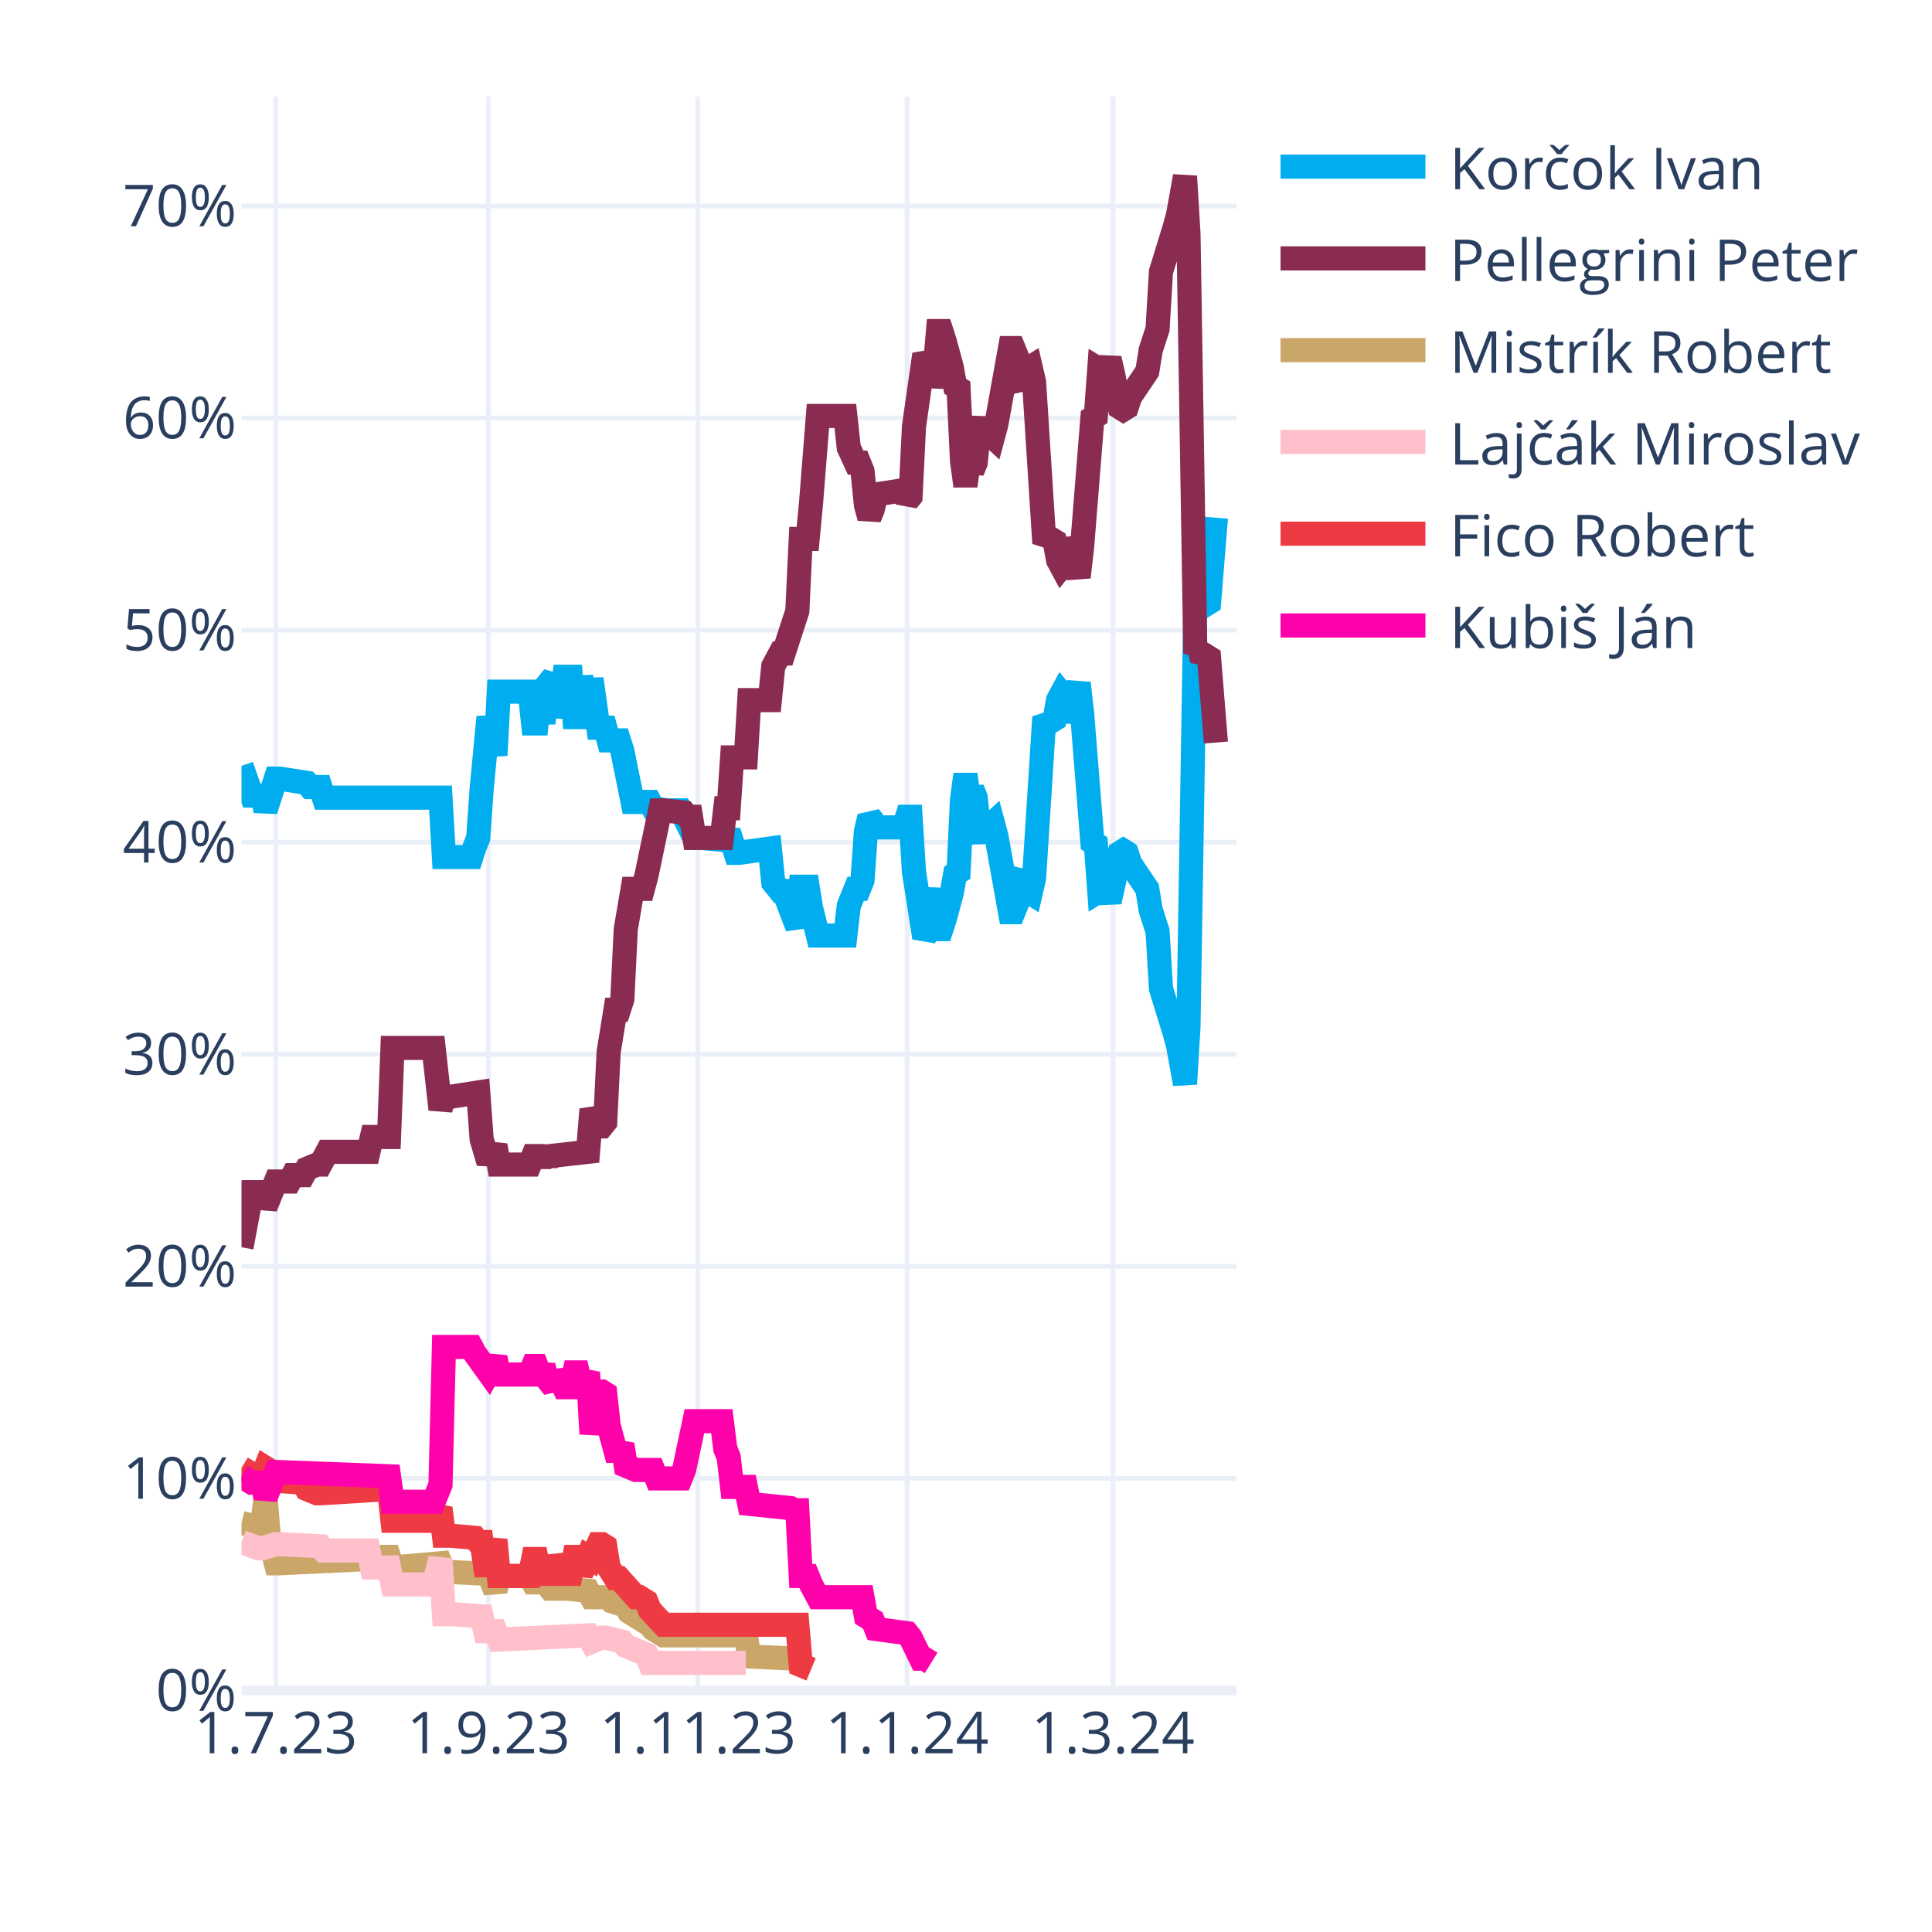
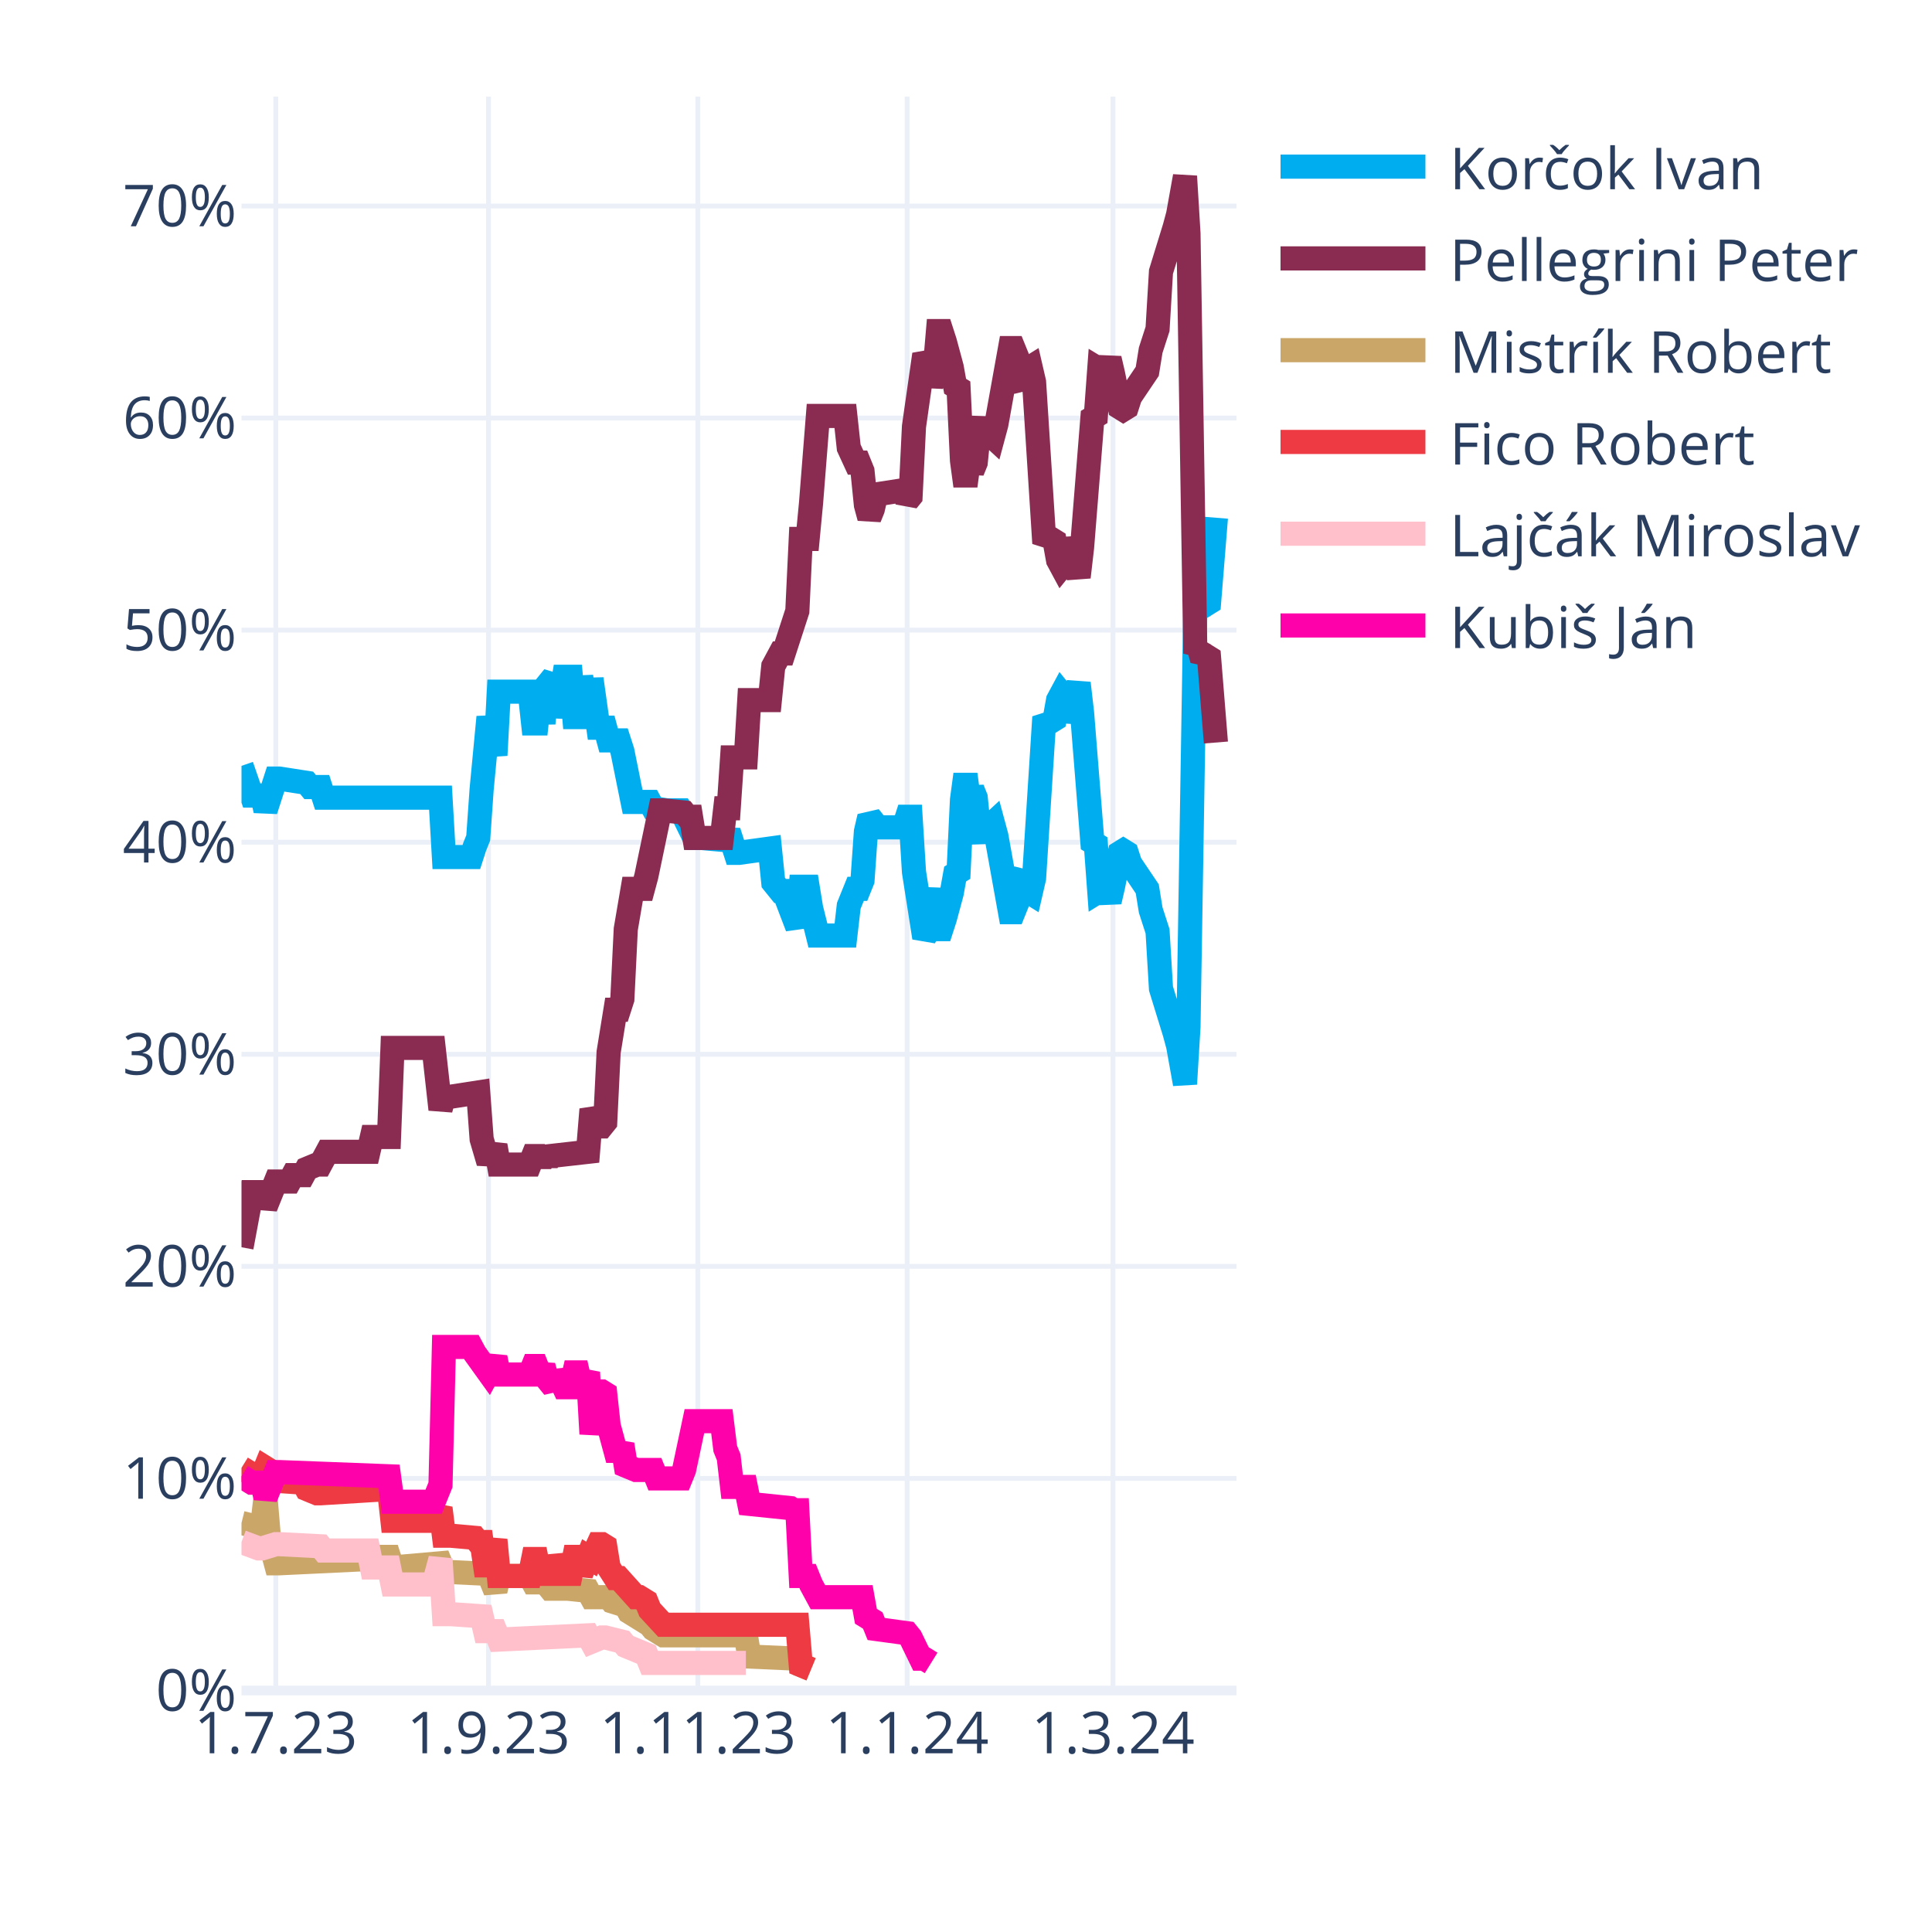
<svg xmlns="http://www.w3.org/2000/svg" class="main-svg" width="400" height="400" style="" viewBox="0 0 400 400">
  <rect x="0" y="0" width="400" height="400" style="fill: rgb(255, 255, 255); fill-opacity: 1;" />
-   <defs id="defs-b8458d">
+   <defs id="defs-7ca83a">
    <g class="clips">
-       <clipPath id="clipb8458dxyplot" class="plotclip">
+       <clipPath id="clip7ca83axyplot" class="plotclip">
        <rect width="206" height="330" />
      </clipPath>
-       <clipPath class="axesclip" id="clipb8458dx">
+       <clipPath class="axesclip" id="clip7ca83ax">
        <rect x="50" y="0" width="206" height="400" />
      </clipPath>
-       <clipPath class="axesclip" id="clipb8458dy">
+       <clipPath class="axesclip" id="clip7ca83ay">
        <rect x="0" y="20" width="400" height="330" />
      </clipPath>
-       <clipPath class="axesclip" id="clipb8458dxy">
+       <clipPath class="axesclip" id="clip7ca83axy">
        <rect x="50" y="20" width="206" height="330" />
      </clipPath>
    </g>
    <g class="gradients" />
    <g class="patterns" />
  </defs>
  <g class="bglayer" />
  <g class="layer-below">
    <g class="imagelayer" />
    <g class="shapelayer" />
  </g>
  <g class="cartesianlayer">
    <g class="subplot xy">
      <g class="layer-subplot">
        <g class="shapelayer" />
        <g class="imagelayer" />
      </g>
      <g class="minor-gridlayer">
        <g class="x" />
        <g class="y" />
      </g>
      <g class="gridlayer">
        <g class="x">
          <path class="xgrid crisp" transform="translate(57.1,0)" d="M0,20v330" style="stroke: rgb(235, 240, 248); stroke-opacity: 1; stroke-width: 1px;" />
          <path class="xgrid crisp" transform="translate(101.14,0)" d="M0,20v330" style="stroke: rgb(235, 240, 248); stroke-opacity: 1; stroke-width: 1px;" />
          <path class="xgrid crisp" transform="translate(144.48,0)" d="M0,20v330" style="stroke: rgb(235, 240, 248); stroke-opacity: 1; stroke-width: 1px;" />
          <path class="xgrid crisp" transform="translate(187.81,0)" d="M0,20v330" style="stroke: rgb(235, 240, 248); stroke-opacity: 1; stroke-width: 1px;" />
          <path class="xgrid crisp" transform="translate(230.43,0)" d="M0,20v330" style="stroke: rgb(235, 240, 248); stroke-opacity: 1; stroke-width: 1px;" />
        </g>
        <g class="y">
          <path class="ygrid crisp" transform="translate(0,306.09)" d="M50,0h206" style="stroke: rgb(235, 240, 248); stroke-opacity: 1; stroke-width: 1px;" />
          <path class="ygrid crisp" transform="translate(0,262.18)" d="M50,0h206" style="stroke: rgb(235, 240, 248); stroke-opacity: 1; stroke-width: 1px;" />
          <path class="ygrid crisp" transform="translate(0,218.28)" d="M50,0h206" style="stroke: rgb(235, 240, 248); stroke-opacity: 1; stroke-width: 1px;" />
          <path class="ygrid crisp" transform="translate(0,174.37)" d="M50,0h206" style="stroke: rgb(235, 240, 248); stroke-opacity: 1; stroke-width: 1px;" />
          <path class="ygrid crisp" transform="translate(0,130.46)" d="M50,0h206" style="stroke: rgb(235, 240, 248); stroke-opacity: 1; stroke-width: 1px;" />
          <path class="ygrid crisp" transform="translate(0,86.55)" d="M50,0h206" style="stroke: rgb(235, 240, 248); stroke-opacity: 1; stroke-width: 1px;" />
          <path class="ygrid crisp" transform="translate(0,42.65)" d="M50,0h206" style="stroke: rgb(235, 240, 248); stroke-opacity: 1; stroke-width: 1px;" />
        </g>
      </g>
      <g class="zerolinelayer">
        <path class="yzl zl crisp" transform="translate(0,350)" d="M50,0h206" style="stroke: rgb(235, 240, 248); stroke-opacity: 1; stroke-width: 2px;" />
      </g>
      <g class="layer-between">
        <g class="shapelayer" />
        <g class="imagelayer" />
      </g>
      <path class="xlines-below" />
      <path class="ylines-below" />
      <g class="overlines-below" />
      <g class="xaxislayer-below" />
      <g class="yaxislayer-below" />
      <g class="overaxes-below" />
      <g class="overplot">
-         <g class="xy" transform="translate(50,20)" clip-path="url(#clipb8458dxyplot)">
+         <g class="xy" transform="translate(50,20)" clip-path="url(#clip7ca83axyplot)">
          <g class="scatterlayer mlayer">
-             <g class="trace scatter trace2b25cc" style="stroke-miterlimit: 2; opacity: 1;">
+             <g class="trace scatter trace2fb50f" style="stroke-miterlimit: 2; opacity: 1;">
              <g class="fills" />
              <g class="errorbars" />
              <g class="lines">
                <path class="js-line" d="M0,138.56L2.13,144.71L2.84,144.71L4.26,144.71L4.97,147.78L7.1,141.2L7.81,141.2L13.5,142.08L14.21,142.95L16.34,142.95L17.05,145.15L41.2,145.15L41.91,157.44L47.59,157.44L48.3,155.25L49.01,153.49L49.72,143.39L51.14,128.46L51.86,132.42L52.57,136.37L53.28,123.2L59.67,123.2L60.38,129.78L61.09,129.78L61.8,123.2L62.51,129.78L63.22,121.88L64.64,120.12L65.35,128.46L66.77,120.12L67.48,120.12L68.19,120.12L68.9,128.46L69.61,128.46L70.32,120.12L71.74,128.46L72.46,120.56L73.88,130.66L74.59,130.66L75.3,130.66L76.01,133.29L78.14,133.29L78.85,135.49L80.98,146.03L81.69,146.03L84.53,146.03L85.24,147.34L88.08,147.78L88.79,147.78L90.92,147.78L91.63,149.1L93.77,153.49L95.19,153.49L100.16,153.93L100.87,152.17L102.29,156.57L103,156.57L109.39,155.69L110.1,162.71L111.52,164.47L112.23,164.47L115.08,171.93L115.79,163.59L117.21,163.59L117.92,167.98L119.34,173.69L120.05,173.69L125.02,173.69L125.73,167.54L127.15,164.03L127.86,164.03L128.57,162.27L129.28,152.17L129.99,149.1L130.7,149.98L131.41,151.3L137.1,151.3L137.81,149.1L138.52,149.1L139.23,160.52L141.36,174.13L142.07,172.81L143.49,164.03L144.2,172.37L144.91,172.37L145.62,170.18L147.04,164.91L147.75,160.96L148.46,160.52L149.17,145.59L149.88,140.32L150.59,145.59L151.3,143.39L152.01,145.15L152.72,152.17L153.43,153.93L154.14,151.74L155.57,150.42L156.28,153.05L159.12,168.86L159.83,168.86L160.54,167.1L161.25,161.83L161.96,160.96L162.67,164.47L163.38,164.91L164.09,161.83L166.22,128.46L166.93,129.34L167.64,129.34L168.35,128.9L169.06,124.95L169.77,123.63L170.48,124.51L171.19,129.34L173.32,121.44L174.03,127.59L176.17,154.37L176.88,154.81L177.59,164.47L178.3,164.03L179.01,164.47L179.72,166.66L180.43,163.59L181.85,156.57L182.56,156.13L183.27,156.57L183.98,158.76L187.53,164.03L188.24,168.42L189.66,172.81L190.37,184.67L193.21,193.89L193.92,196.52L195.34,204.42L196.06,192.57L197.48,105.63L198.19,106.95L198.9,104.32L199.61,105.19L200.32,104.75L201.74,87.19" style="vector-effect: none; fill: none; stroke: rgb(0, 174, 239); stroke-opacity: 1; stroke-width: 5px; opacity: 1;" />
              </g>
              <g class="points" />
              <g class="text" />
            </g>
-             <g class="trace scatter trace0481a4" style="stroke-miterlimit: 2; opacity: 1;">
+             <g class="trace scatter tracedea616" style="stroke-miterlimit: 2; opacity: 1;">
              <g class="fills" />
              <g class="errorbars" />
              <g class="lines">
                <path class="js-line" d="M0,238.23L2.13,226.82L2.84,226.82L4.26,226.82L4.97,229.89L7.1,224.62L7.81,224.62L9.94,224.62L10.66,223.3L12.79,223.3L13.5,221.99L15.63,221.11L16.34,221.11L17.76,218.47L18.47,218.47L26.28,218.47L26.99,215.4L30.54,215.4L31.26,196.96L39.78,196.96L41.2,209.69L41.91,207.06L43.33,207.06L49.01,206.18L49.72,215.84L51.14,220.67L51.86,218.91L52.57,217.16L53.28,221.11L59.67,221.11L60.38,219.35L61.09,219.35L61.8,221.11L62.51,219.35L63.22,220.67L63.93,219.35L71.74,218.47L72.46,209.69L73.88,213.21L74.59,213.21L75.3,212.33L76.01,197.84L77.43,189.06L78.14,189.06L78.85,186.86L79.56,172.37L80.98,164.03L81.69,164.03L83.11,164.03L83.82,161.39L86.66,147.78L87.37,147.78L91.63,148.22L92.34,149.1L93.06,149.1L93.77,153.49L99.45,153.49L100.16,147.34L100.87,147.34L101.58,136.81L104.42,136.81L105.13,124.95L109.39,124.95L110.1,117.93L111.52,115.29L112.23,115.29L115.08,106.51L115.79,91.58L117.21,91.58L117.92,84.12L119.34,66.12L120.05,66.12L125.02,66.12L125.73,72.7L127.15,75.78L127.86,75.78L128.57,77.53L129.28,84.56L129.99,87.19L130.7,85.43L131.41,82.36L137.1,81.48L137.81,83.68L138.52,82.8L139.23,68.31L141.36,53.38L142.07,54.7L142.78,59.97L143.49,56.89L144.2,48.55L144.91,48.55L145.62,50.75L147.04,56.02L147.75,59.97L148.46,60.41L149.17,75.34L149.88,80.61L150.59,75.34L151.3,77.53L152.01,75.78L152.72,68.75L153.43,66.99L154.14,69.19L155.57,70.51L156.28,67.87L159.12,52.07L159.83,52.07L160.54,53.82L161.25,59.09L161.96,59.97L162.67,56.46L163.38,56.02L164.09,59.09L166.22,92.46L166.93,91.58L167.64,91.58L168.35,92.02L169.06,95.97L169.77,97.29L170.48,96.41L171.19,91.58L173.32,99.49L174.03,93.34L176.17,66.55L176.88,66.12L177.59,56.46L178.3,56.89L179.01,56.46L179.72,54.26L180.43,57.33L181.85,64.36L182.56,64.8L183.27,64.36L183.98,62.16L187.53,56.89L188.24,52.5L189.66,48.11L190.37,36.26L193.21,27.04L193.92,24.4L195.34,16.5L196.06,28.36L197.48,115.29L198.19,113.97L198.9,116.61L199.61,115.73L200.32,116.17L201.74,133.73" style="vector-effect: none; fill: none; stroke: rgb(138, 44, 81); stroke-opacity: 1; stroke-width: 5px; opacity: 1;" />
              </g>
              <g class="points" />
              <g class="text" />
            </g>
-             <g class="trace scatter trace81522d" style="stroke-miterlimit: 2; opacity: 1;">
+             <g class="trace scatter tracecbf00f" style="stroke-miterlimit: 2; opacity: 1;">
              <g class="fills" />
              <g class="errorbars" />
              <g class="lines">
                <path class="js-line" d="M0,295.31L3.55,296.19L4.26,296.19L4.97,290.04L5.68,298.39L7.1,303.66L7.81,303.66L26.28,302.78L26.99,302.34L30.54,302.34L31.26,304.53L41.2,303.66L41.91,305.41L51.14,305.85L51.86,307.61L52.57,309.36L53.28,306.29L59.67,306.29L60.38,307.61L61.09,307.61L61.8,306.29L63.93,308.92L64.64,308.92L66.77,308.92L67.48,308.92L71.74,309.36L72.46,310.68L76.01,310.68L76.72,311.56L79.56,312.44L80.27,313.75L84.53,316.39L85.24,317.27L87.37,318.58L88.08,318.58L104.42,318.58L105.13,322.97L115.08,323.41L115.79,324.73L117.92,325.61" style="vector-effect: none; fill: none; stroke: rgb(202, 166, 105); stroke-opacity: 1; stroke-width: 5px; opacity: 1;" />
              </g>
              <g class="points" />
              <g class="text" />
            </g>
-             <g class="trace scatter trace4700ae" style="stroke-miterlimit: 2; opacity: 1;">
+             <g class="trace scatter trace48cea8" style="stroke-miterlimit: 2; opacity: 1;">
+               <g class="fills" />
+               <g class="errorbars" />
+               <g class="lines">
+                 <path class="js-line" d="M0,283.9L2.84,285.65L3.55,285.65L4.26,285.65L4.97,283.9L5.68,284.34L6.39,286.53L12.79,286.97L13.5,288.29L15.63,289.17L16.34,289.17L30.54,288.29L31.26,294.87L39.78,294.87L41.2,292.24L41.91,297.95L43.33,297.95L48.3,298.39L49.01,299.26L49.72,299.26L50.43,304.09L51.14,304.09L51.86,301.46L52.57,298.83L53.28,306.29L59.67,306.29L60.38,302.78L61.09,302.78L61.8,306.29L62.51,302.78L63.22,305.85L64.64,305.85L65.35,302.34L66.77,305.85L67.48,305.85L68.19,305.85L68.9,302.34L69.61,302.34L70.32,305.85L71.74,302.34L72.46,302.78L73.88,299.7L74.59,299.7L75.3,300.14L76.01,304.53L77.43,306.73L78.14,306.73L81.69,310.68L82.4,310.68L83.82,311.56L84.53,313.32L87.37,316.39L88.08,316.39L115.08,316.39L115.79,324.73L117.92,325.61" style="vector-effect: none; fill: none; stroke: rgb(238, 58, 67); stroke-opacity: 1; stroke-width: 5px; opacity: 1;" />
+               </g>
+               <g class="points" />
+               <g class="text" />
+             </g>
+             <g class="trace scatter tracecd2cad" style="stroke-miterlimit: 2; opacity: 1;">
              <g class="fills" />
              <g class="errorbars" />
              <g class="lines">
                <path class="js-line" d="M0,299.26L3.55,300.58L4.26,300.58L7.1,299.7L7.81,299.7L16.34,300.14L17.05,301.02L26.28,301.02L26.99,304.53L30.54,304.53L31.26,308.05L39.78,308.05L41.2,302.78L41.91,314.19L43.33,314.19L49.72,314.63L50.43,317.71L52.57,317.71L53.28,319.46L71.74,318.58L72.46,319.9L74.59,319.02L75.3,319.02L78.85,319.9L79.56,320.78L83.82,322.54L84.53,324.29L104.42,324.29" style="vector-effect: none; fill: none; stroke: rgb(255, 192, 203); stroke-opacity: 1; stroke-width: 5px; opacity: 1;" />
              </g>
              <g class="points" />
              <g class="text" />
            </g>
-             <g class="trace scatter tracec7dc4c" style="stroke-miterlimit: 2; opacity: 1;">
-               <g class="fills" />
-               <g class="errorbars" />
-               <g class="lines">
-                 <path class="js-line" d="M0,283.9L2.84,285.65L3.55,285.65L4.26,285.65L4.97,283.9L5.68,284.34L6.39,286.53L12.79,286.97L13.5,288.29L15.63,289.17L16.34,289.17L30.54,288.29L31.26,294.87L39.78,294.87L41.2,292.24L41.91,297.95L43.33,297.95L48.3,298.39L49.01,299.26L49.72,299.26L50.43,304.09L51.14,304.09L51.86,301.46L52.57,298.83L53.28,306.29L59.67,306.29L60.38,302.78L61.09,302.78L61.8,306.29L62.51,302.78L63.22,305.85L64.64,305.85L65.35,302.34L66.77,305.85L67.48,305.85L68.19,305.85L68.9,302.34L69.61,302.34L70.32,305.85L71.74,302.34L72.46,302.78L73.88,299.7L74.59,299.7L75.3,300.14L76.01,304.53L77.43,306.73L78.14,306.73L81.69,310.68L82.4,310.68L83.82,311.56L84.53,313.32L87.37,316.39L88.08,316.39L115.08,316.39L115.79,324.73L117.92,325.61" style="vector-effect: none; fill: none; stroke: rgb(238, 58, 67); stroke-opacity: 1; stroke-width: 5px; opacity: 1;" />
-               </g>
-               <g class="points" />
-               <g class="text" />
-             </g>
-             <g class="trace scatter trace0a0c32" style="stroke-miterlimit: 2; opacity: 1;">
+             <g class="trace scatter trace9f8ccf" style="stroke-miterlimit: 2; opacity: 1;">
              <g class="fills" />
              <g class="errorbars" />
              <g class="lines">
                <path class="js-line" d="M0,285.65L2.13,286.97L2.84,286.97L4.26,286.97L4.97,290.04L7.1,284.78L7.81,284.78L30.54,285.65L31.26,290.92L39.78,290.92L41.2,287.41L41.91,258.87L43.33,258.87L47.59,258.87L48.3,260.19L51.14,264.14L51.86,262.82L52.57,261.07L53.28,264.58L59.67,264.58L60.38,262.82L61.09,262.82L61.8,264.58L62.51,262.82L63.22,265.46L64.64,267.21L65.35,264.14L66.77,267.21L67.48,267.21L68.19,267.21L68.9,264.14L69.61,264.14L70.32,267.21L71.74,264.14L72.46,276.87L73.88,268.09L74.59,268.09L75.3,268.53L76.01,275.12L77.43,280.38L78.14,280.38L78.85,279.07L79.56,283.46L81.69,284.34L82.4,284.34L85.24,284.34L85.95,286.09L90.92,286.09L91.63,284.34L93.77,274.24L95.19,274.24L99.45,274.24L100.16,279.95L100.87,281.7L101.58,287.85L104.42,287.85L105.13,291.36L113.66,292.24L114.37,292.68L115.08,292.68L115.79,306.29L117.21,306.29L117.92,308.05L119.34,310.68L120.05,310.68L128.57,310.68L129.28,314.63L130.7,315.51L131.41,317.27L137.81,318.14L138.52,319.02L140.65,323.41L141.36,323.41L142.78,324.29" style="vector-effect: none; fill: none; stroke: rgb(255, 1, 170); stroke-opacity: 1; stroke-width: 5px; opacity: 1;" />
              </g>
              <g class="points" />
              <g class="text" />
            </g>
          </g>
        </g>
      </g>
      <path class="xlines-above crisp" d="M0,0" style="fill: none;" />
      <path class="ylines-above crisp" d="M0,0" style="fill: none;" />
      <g class="overlines-above" />
      <g class="xaxislayer-above">
        <g class="xtick">
          <text text-anchor="middle" x="0" y="363" transform="translate(57.1,0)" style="font-family: 'Open Sans', verdana, arial, sans-serif; font-size: 12px; fill: rgb(42, 63, 95); fill-opacity: 1; white-space: pre; opacity: 1;">1.7.23</text>
        </g>
        <g class="xtick">
          <text text-anchor="middle" x="0" y="363" style="font-family: 'Open Sans', verdana, arial, sans-serif; font-size: 12px; fill: rgb(42, 63, 95); fill-opacity: 1; white-space: pre; opacity: 1;" transform="translate(101.14,0)">1.9.23</text>
        </g>
        <g class="xtick">
          <text text-anchor="middle" x="0" y="363" style="font-family: 'Open Sans', verdana, arial, sans-serif; font-size: 12px; fill: rgb(42, 63, 95); fill-opacity: 1; white-space: pre; opacity: 1;" transform="translate(144.48,0)">1.11.23</text>
        </g>
        <g class="xtick">
          <text text-anchor="middle" x="0" y="363" style="font-family: 'Open Sans', verdana, arial, sans-serif; font-size: 12px; fill: rgb(42, 63, 95); fill-opacity: 1; white-space: pre; opacity: 1;" transform="translate(187.81,0)">1.1.24</text>
        </g>
        <g class="xtick">
          <text text-anchor="middle" x="0" y="363" style="font-family: 'Open Sans', verdana, arial, sans-serif; font-size: 12px; fill: rgb(42, 63, 95); fill-opacity: 1; white-space: pre; opacity: 1;" transform="translate(230.43,0)">1.3.24</text>
        </g>
      </g>
      <g class="yaxislayer-above">
        <g class="ytick">
          <text text-anchor="end" x="49" y="4.2" transform="translate(0,350)" style="font-family: 'Open Sans', verdana, arial, sans-serif; font-size: 12px; fill: rgb(42, 63, 95); fill-opacity: 1; white-space: pre; opacity: 1;">0%</text>
        </g>
        <g class="ytick">
          <text text-anchor="end" x="49" y="4.2" style="font-family: 'Open Sans', verdana, arial, sans-serif; font-size: 12px; fill: rgb(42, 63, 95); fill-opacity: 1; white-space: pre; opacity: 1;" transform="translate(0,306.09)">10%</text>
        </g>
        <g class="ytick">
          <text text-anchor="end" x="49" y="4.2" style="font-family: 'Open Sans', verdana, arial, sans-serif; font-size: 12px; fill: rgb(42, 63, 95); fill-opacity: 1; white-space: pre; opacity: 1;" transform="translate(0,262.18)">20%</text>
        </g>
        <g class="ytick">
          <text text-anchor="end" x="49" y="4.2" style="font-family: 'Open Sans', verdana, arial, sans-serif; font-size: 12px; fill: rgb(42, 63, 95); fill-opacity: 1; white-space: pre; opacity: 1;" transform="translate(0,218.28)">30%</text>
        </g>
        <g class="ytick">
          <text text-anchor="end" x="49" y="4.2" style="font-family: 'Open Sans', verdana, arial, sans-serif; font-size: 12px; fill: rgb(42, 63, 95); fill-opacity: 1; white-space: pre; opacity: 1;" transform="translate(0,174.37)">40%</text>
        </g>
        <g class="ytick">
          <text text-anchor="end" x="49" y="4.2" style="font-family: 'Open Sans', verdana, arial, sans-serif; font-size: 12px; fill: rgb(42, 63, 95); fill-opacity: 1; white-space: pre; opacity: 1;" transform="translate(0,130.46)">50%</text>
        </g>
        <g class="ytick">
          <text text-anchor="end" x="49" y="4.2" style="font-family: 'Open Sans', verdana, arial, sans-serif; font-size: 12px; fill: rgb(42, 63, 95); fill-opacity: 1; white-space: pre; opacity: 1;" transform="translate(0,86.55)">60%</text>
        </g>
        <g class="ytick">
          <text text-anchor="end" x="49" y="4.2" style="font-family: 'Open Sans', verdana, arial, sans-serif; font-size: 12px; fill: rgb(42, 63, 95); fill-opacity: 1; white-space: pre; opacity: 1;" transform="translate(0,42.65)">70%</text>
        </g>
      </g>
      <g class="overaxes-above" />
    </g>
  </g>
  <g class="polarlayer" />
  <g class="smithlayer" />
  <g class="ternarylayer" />
  <g class="geolayer" />
  <g class="funnelarealayer" />
  <g class="pielayer" />
  <g class="iciclelayer" />
  <g class="treemaplayer" />
  <g class="sunburstlayer" />
  <g class="glimages" />
-   <defs id="topdefs-b8458d">
+   <defs id="topdefs-7ca83a">
    <g class="clips" />
-     <clipPath id="legendb8458d">
+     <clipPath id="legend7ca83a">
      <rect width="128" height="124" x="0" y="0" />
    </clipPath>
  </defs>
  <g class="layer-above">
    <g class="imagelayer" />
    <g class="shapelayer" />
  </g>
  <g class="infolayer">
    <g class="legend" pointer-events="all" transform="translate(260.12,20)">
      <rect class="bg" shape-rendering="crispEdges" width="128" height="124" x="0" y="0" style="stroke: rgb(68, 68, 68); stroke-opacity: 1; fill: rgb(255, 255, 255); fill-opacity: 1; stroke-width: 0px;" />
-       <g class="scrollbox" transform="" clip-path="url(#legendb8458d)">
+       <g class="scrollbox" transform="" clip-path="url(#legend7ca83a)">
        <g class="groups">
          <g class="traces" transform="translate(0,14.5)" style="opacity: 1;">
            <text class="legendtext" text-anchor="start" x="40" y="4.68" style="font-family: 'Open Sans', verdana, arial, sans-serif; font-size: 12px; fill: rgb(42, 63, 95); fill-opacity: 1; white-space: pre;">Korčok Ivan</text>
            <g class="layers" style="opacity: 1;">
              <g class="legendfill" />
              <g class="legendlines">
                <path class="js-line" d="M5,0h30" style="fill: none; stroke: rgb(0, 174, 239); stroke-opacity: 1; stroke-width: 5px;" />
              </g>
              <g class="legendsymbols">
                <g class="legendpoints" />
              </g>
            </g>
            <rect class="legendtoggle" x="0" y="-9.5" width="122.703" height="19" style="fill: rgb(0, 0, 0); fill-opacity: 0;" />
          </g>
          <g class="traces" transform="translate(0,33.5)" style="opacity: 1;">
            <text class="legendtext" text-anchor="start" x="40" y="4.68" style="font-family: 'Open Sans', verdana, arial, sans-serif; font-size: 12px; fill: rgb(42, 63, 95); fill-opacity: 1; white-space: pre;">Pellegrini Peter</text>
            <g class="layers" style="opacity: 1;">
              <g class="legendfill" />
              <g class="legendlines">
                <path class="js-line" d="M5,0h30" style="fill: none; stroke: rgb(138, 44, 81); stroke-opacity: 1; stroke-width: 5px;" />
              </g>
              <g class="legendsymbols">
                <g class="legendpoints" />
              </g>
            </g>
            <rect class="legendtoggle" x="0" y="-9.5" width="122.703" height="19" style="fill: rgb(0, 0, 0); fill-opacity: 0;" />
          </g>
          <g class="traces" transform="translate(0,52.5)" style="opacity: 1;">
            <text class="legendtext" text-anchor="start" x="40" y="4.68" style="font-family: 'Open Sans', verdana, arial, sans-serif; font-size: 12px; fill: rgb(42, 63, 95); fill-opacity: 1; white-space: pre;">Mistrík Robert</text>
            <g class="layers" style="opacity: 1;">
              <g class="legendfill" />
              <g class="legendlines">
                <path class="js-line" d="M5,0h30" style="fill: none; stroke: rgb(202, 166, 105); stroke-opacity: 1; stroke-width: 5px;" />
              </g>
              <g class="legendsymbols">
                <g class="legendpoints" />
              </g>
            </g>
            <rect class="legendtoggle" x="0" y="-9.5" width="122.703" height="19" style="fill: rgb(0, 0, 0); fill-opacity: 0;" />
          </g>
          <g class="traces" transform="translate(0,71.5)" style="opacity: 1;">
+             <text class="legendtext" text-anchor="start" x="40" y="4.68" style="font-family: 'Open Sans', verdana, arial, sans-serif; font-size: 12px; fill: rgb(42, 63, 95); fill-opacity: 1; white-space: pre;">Fico Robert</text>
+             <g class="layers" style="opacity: 1;">
+               <g class="legendfill" />
+               <g class="legendlines">
+                 <path class="js-line" d="M5,0h30" style="fill: none; stroke: rgb(238, 58, 67); stroke-opacity: 1; stroke-width: 5px;" />
+               </g>
+               <g class="legendsymbols">
+                 <g class="legendpoints" />
+               </g>
+             </g>
+             <rect class="legendtoggle" x="0" y="-9.5" width="122.703" height="19" style="fill: rgb(0, 0, 0); fill-opacity: 0;" />
+           </g>
+           <g class="traces" transform="translate(0,90.5)" style="opacity: 1;">
            <text class="legendtext" text-anchor="start" x="40" y="4.68" style="font-family: 'Open Sans', verdana, arial, sans-serif; font-size: 12px; fill: rgb(42, 63, 95); fill-opacity: 1; white-space: pre;">Lajčák Miroslav</text>
            <g class="layers" style="opacity: 1;">
              <g class="legendfill" />
              <g class="legendlines">
                <path class="js-line" d="M5,0h30" style="fill: none; stroke: rgb(255, 192, 203); stroke-opacity: 1; stroke-width: 5px;" />
-               </g>
-               <g class="legendsymbols">
-                 <g class="legendpoints" />
-               </g>
-             </g>
-             <rect class="legendtoggle" x="0" y="-9.5" width="122.703" height="19" style="fill: rgb(0, 0, 0); fill-opacity: 0;" />
-           </g>
-           <g class="traces" transform="translate(0,90.5)" style="opacity: 1;">
-             <text class="legendtext" text-anchor="start" x="40" y="4.68" style="font-family: 'Open Sans', verdana, arial, sans-serif; font-size: 12px; fill: rgb(42, 63, 95); fill-opacity: 1; white-space: pre;">Fico Robert</text>
-             <g class="layers" style="opacity: 1;">
-               <g class="legendfill" />
-               <g class="legendlines">
-                 <path class="js-line" d="M5,0h30" style="fill: none; stroke: rgb(238, 58, 67); stroke-opacity: 1; stroke-width: 5px;" />
              </g>
              <g class="legendsymbols">
                <g class="legendpoints" />
              </g>
            </g>
            <rect class="legendtoggle" x="0" y="-9.5" width="122.703" height="19" style="fill: rgb(0, 0, 0); fill-opacity: 0;" />
          </g>
          <g class="traces" transform="translate(0,109.5)" style="opacity: 1;">
            <text class="legendtext" text-anchor="start" x="40" y="4.68" style="font-family: 'Open Sans', verdana, arial, sans-serif; font-size: 12px; fill: rgb(42, 63, 95); fill-opacity: 1; white-space: pre;">Kubiš Ján</text>
            <g class="layers" style="opacity: 1;">
              <g class="legendfill" />
              <g class="legendlines">
                <path class="js-line" d="M5,0h30" style="fill: none; stroke: rgb(255, 1, 170); stroke-opacity: 1; stroke-width: 5px;" />
              </g>
              <g class="legendsymbols">
                <g class="legendpoints" />
              </g>
            </g>
            <rect class="legendtoggle" x="0" y="-9.5" width="122.703" height="19" style="fill: rgb(0, 0, 0); fill-opacity: 0;" />
          </g>
        </g>
      </g>
      <rect class="scrollbar" rx="20" ry="3" width="0" height="0" x="0" y="0" style="fill: rgb(128, 139, 164); fill-opacity: 1;" />
    </g>
    <g class="g-gtitle" />
    <g class="g-xtitle" />
    <g class="g-ytitle" />
  </g>
</svg>
